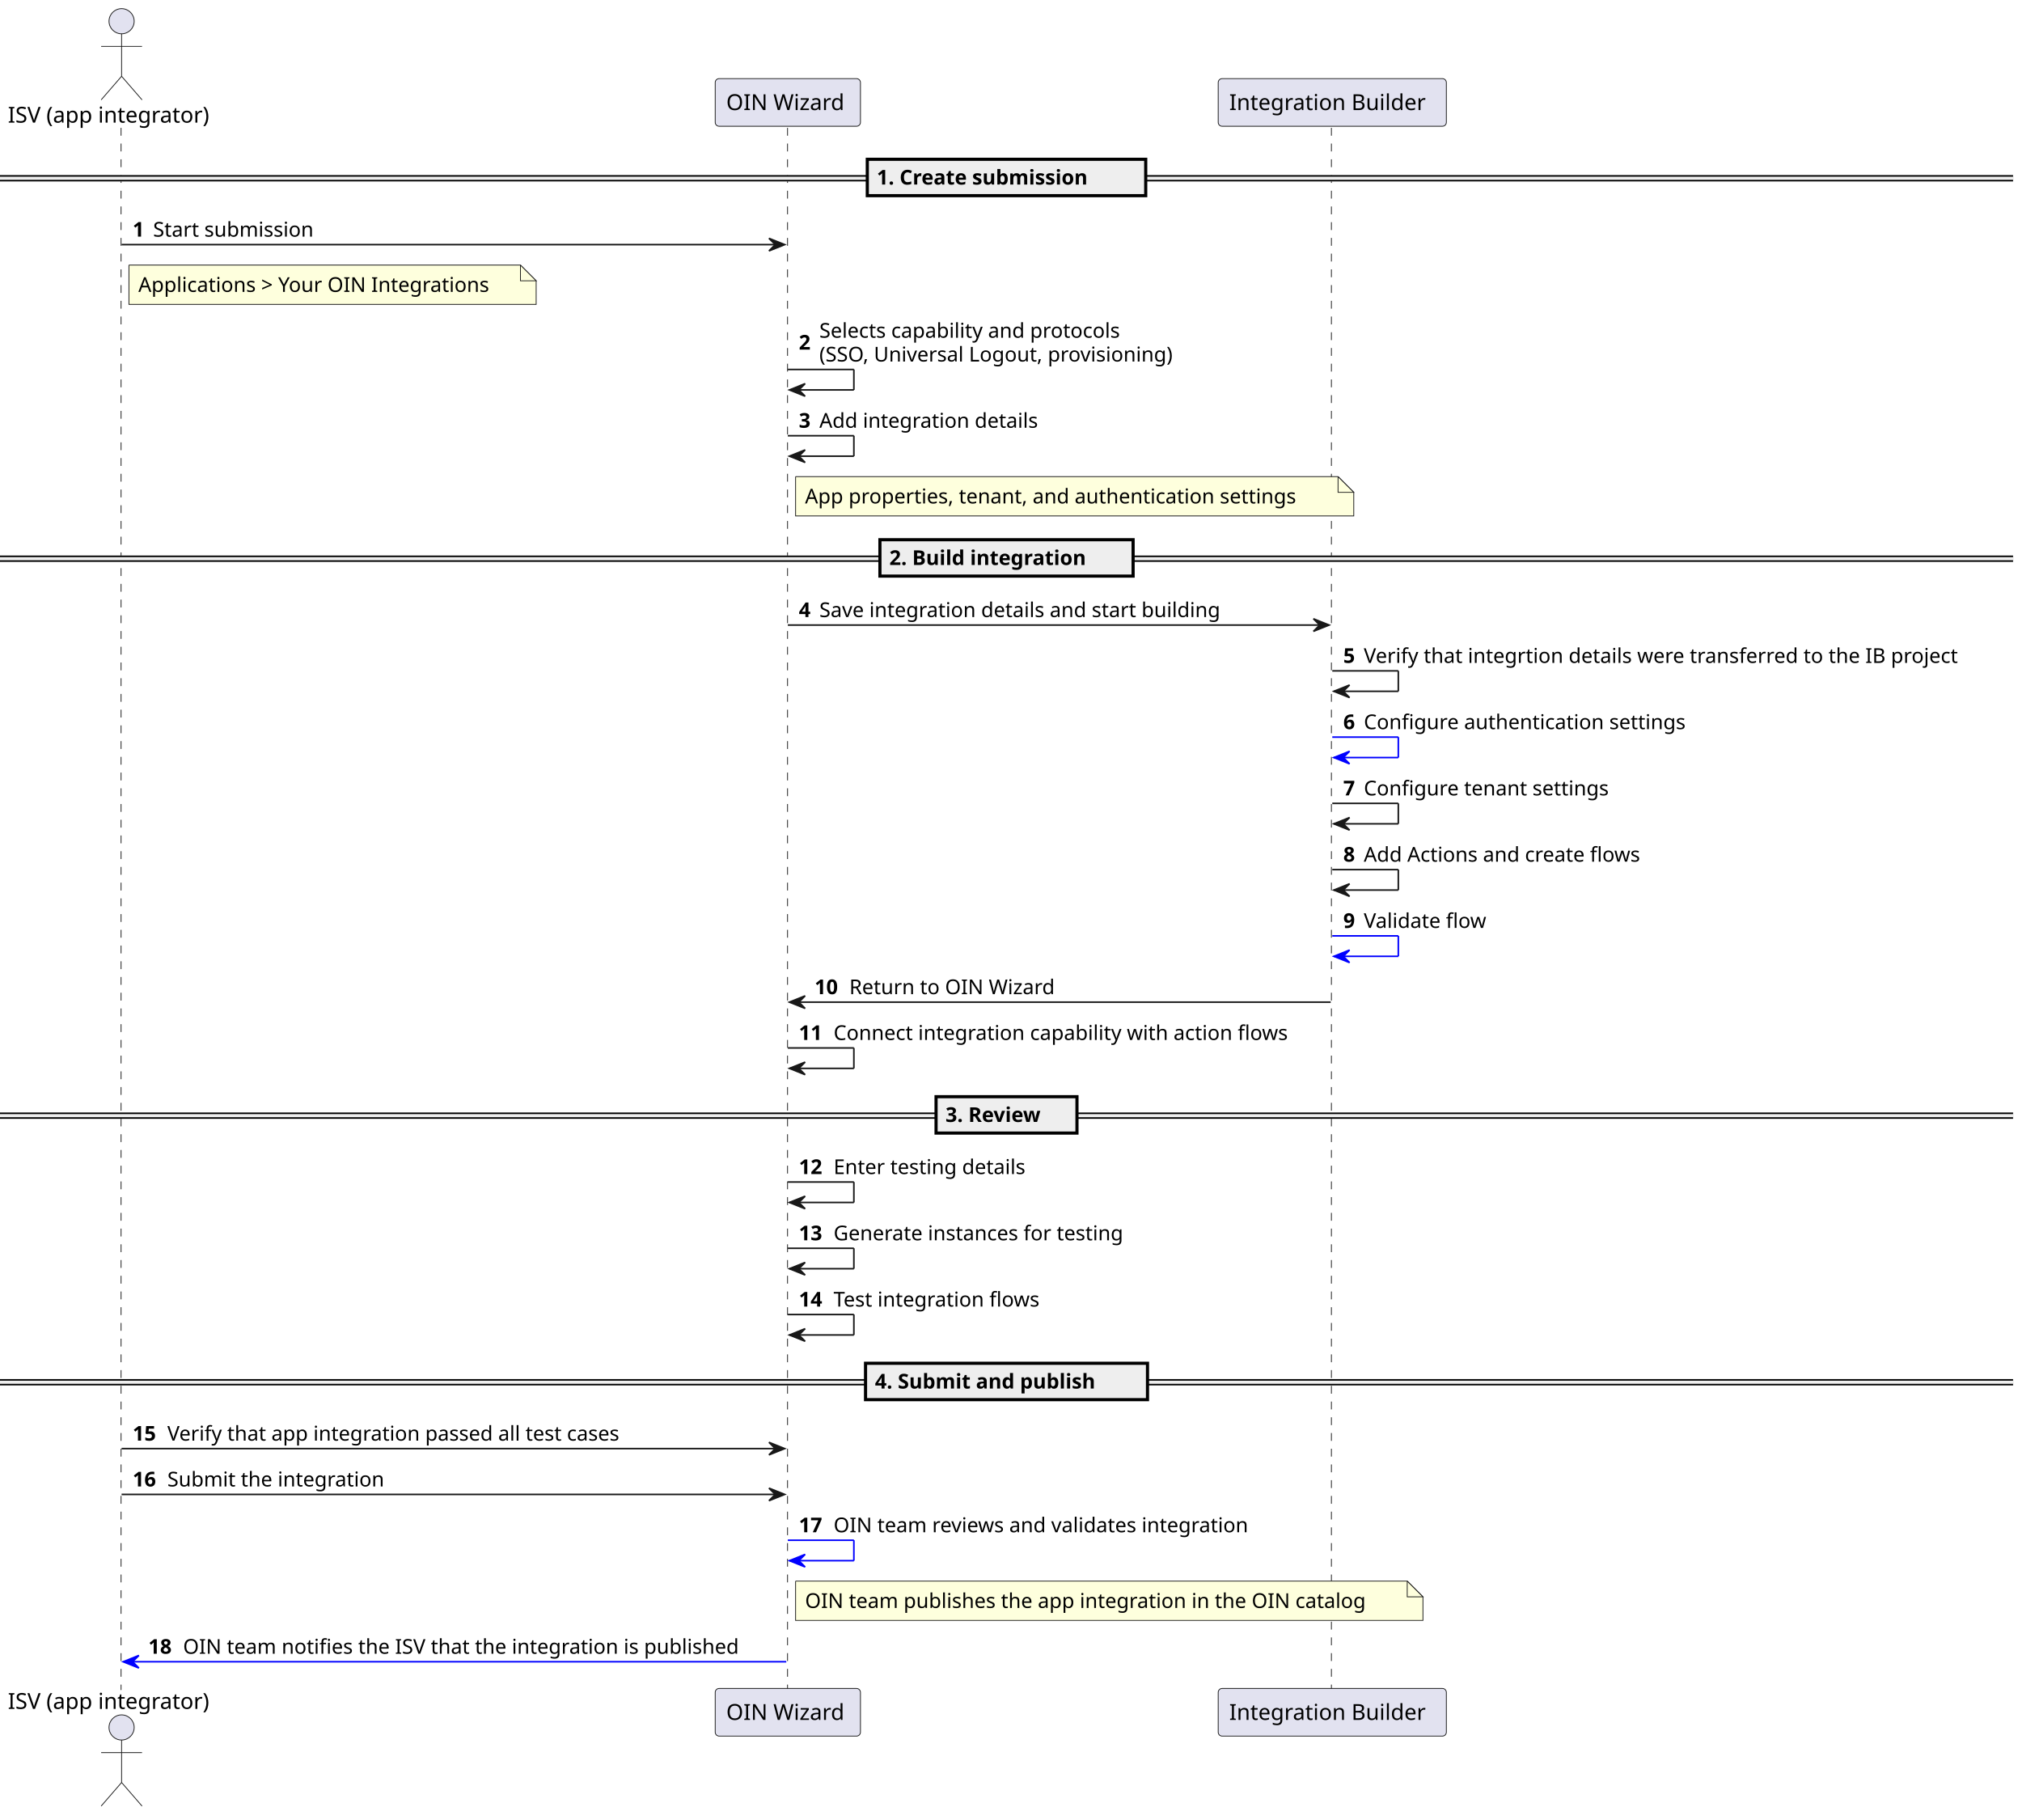
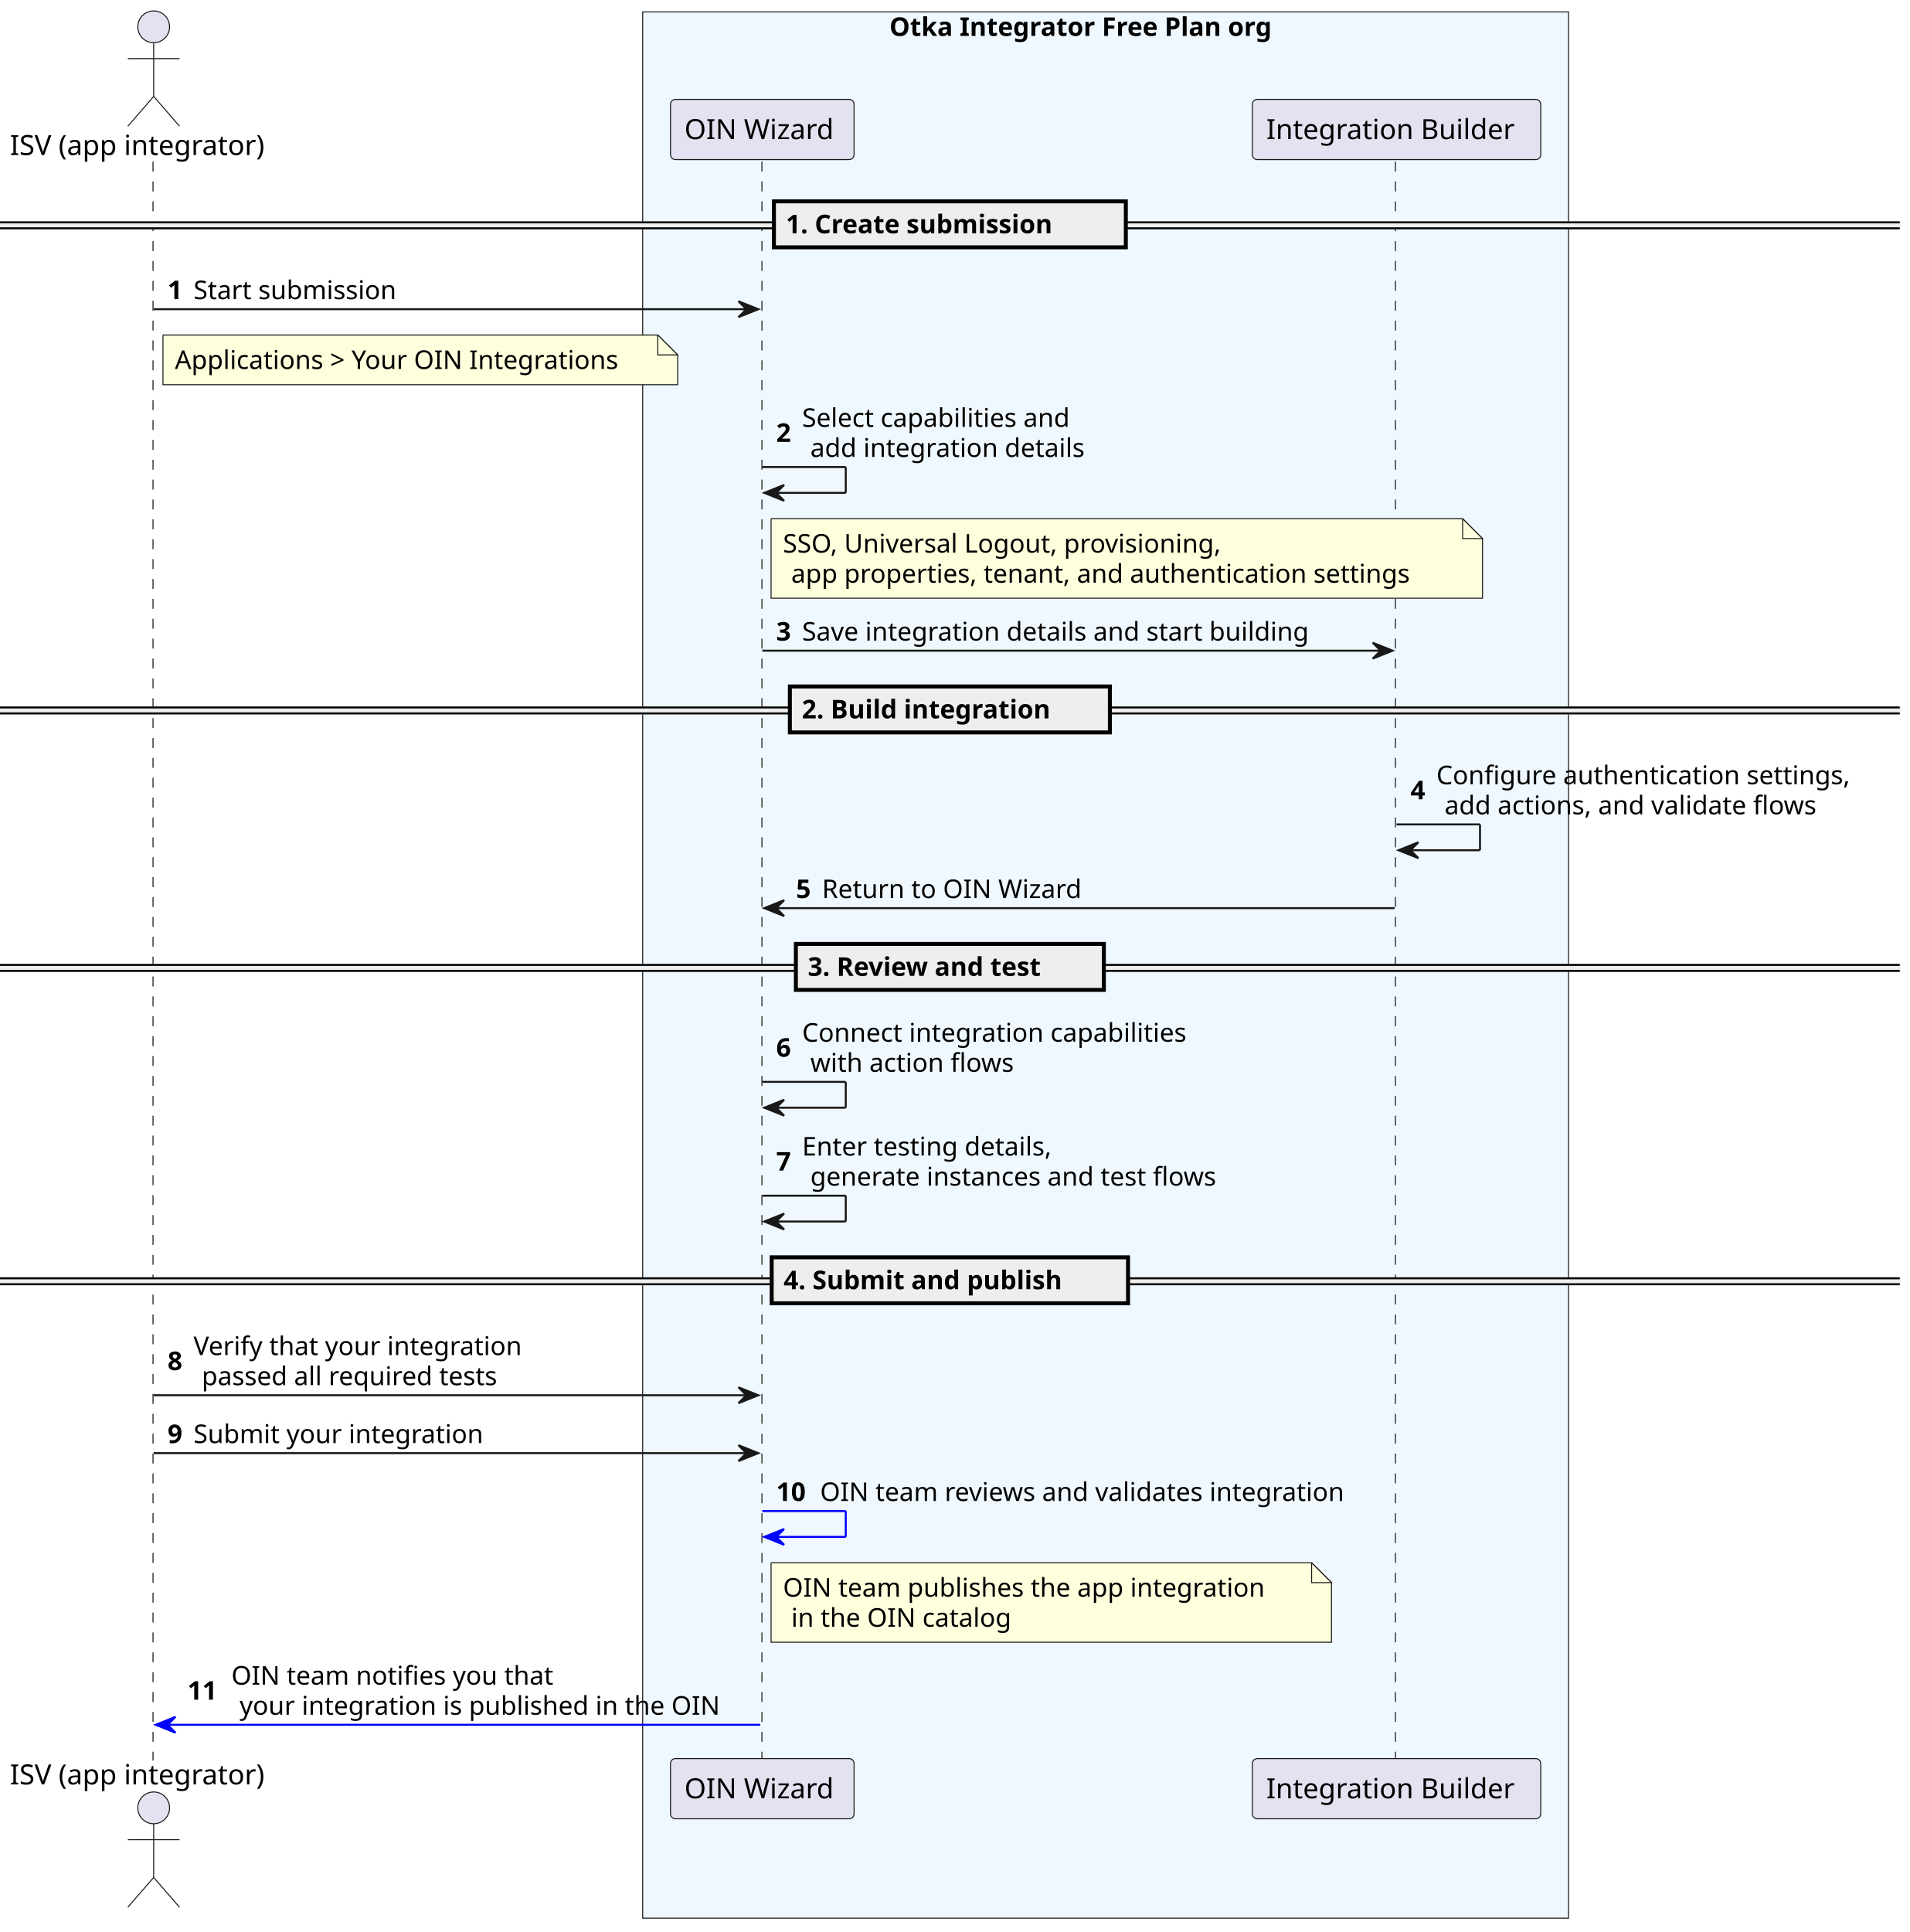
- <svg xmlns="http://www.w3.org/2000/svg" contentStyleType="text/css" data-diagram-type="SEQUENCE" height="1157px" preserveAspectRatio="none" style="width:1286px;height:1157px;background:#FFFFFF;" version="1.1" viewBox="0 0 1286 1157" width="1286px" zoomAndPan="magnify">
+ <svg xmlns="http://www.w3.org/2000/svg" contentStyleType="text/css" data-diagram-type="SEQUENCE" height="972px" preserveAspectRatio="none" style="width:961px;height:972px;background:#FFFFFF;" version="1.1" viewBox="0 0 961 972" width="961px" zoomAndPan="magnify">
  <defs />
  <g>
+     <rect fill="#F0F8FF" height="959.047" style="stroke:#181818;stroke-width:0.5;" width="465.898" x="323.396" y="6" />
+     <text fill="#000000" font-family="sans-serif" font-size="13" font-weight="700" lengthAdjust="spacing" textLength="217.541" x="447.575" y="18.067">Otka Integrator Free Plan org</text>
    <g class="participant-lifeline" data-entity-uid="part1" data-qualified-name="ISV" data-source-line="5" id="part1-lifeline">
      <g>
-         <rect fill="#000000" fill-opacity="0" height="993.453" width="8" x="73.334" y="81.297" />
-         <line style="stroke:#181818;stroke-width:0.5;stroke-dasharray:5,5;" x1="77" x2="77" y1="81.297" y2="1074.75" />
+         <rect fill="#000000" fill-opacity="0" height="804.453" width="8" x="73.334" y="81.297" />
+         <line style="stroke:#181818;stroke-width:0.5;stroke-dasharray:5,5;" x1="77" x2="77" y1="81.297" y2="885.75" />
      </g>
    </g>
-     <g class="participant-lifeline" data-entity-uid="part2" data-qualified-name="OINW" data-source-line="7" id="part2-lifeline">
+     <g class="participant-lifeline" data-entity-uid="part2" data-qualified-name="OINW" data-source-line="8" id="part2-lifeline">
      <g>
-         <rect fill="#000000" fill-opacity="0" height="993.453" width="8" x="497.065" y="81.297" />
-         <line style="stroke:#181818;stroke-width:0.5;stroke-dasharray:5,5;" x1="500.878" x2="500.878" y1="81.297" y2="1074.75" />
+         <rect fill="#000000" fill-opacity="0" height="804.453" width="8" x="379.583" y="81.297" />
+         <line style="stroke:#181818;stroke-width:0.5;stroke-dasharray:5,5;" x1="383.396" x2="383.396" y1="81.297" y2="885.75" />
      </g>
    </g>
    <g class="participant-lifeline" data-entity-uid="part3" data-qualified-name="IB" data-source-line="9" id="part3-lifeline">
      <g>
-         <rect fill="#000000" fill-opacity="0" height="993.453" width="8" x="843.335" y="81.297" />
-         <line style="stroke:#181818;stroke-width:0.5;stroke-dasharray:5,5;" x1="846.781" x2="846.781" y1="81.297" y2="1074.75" />
+         <rect fill="#000000" fill-opacity="0" height="804.453" width="8" x="698.741" y="81.297" />
+         <line style="stroke:#181818;stroke-width:0.5;stroke-dasharray:5,5;" x1="702.188" x2="702.188" y1="81.297" y2="885.75" />
      </g>
    </g>
    <g class="participant participant-head" data-entity-uid="part1" data-qualified-name="ISV" data-source-line="5" id="part1-head">
      <text fill="#000000" font-family="sans-serif" font-size="14" lengthAdjust="spacing" textLength="138.667" x="5" y="77.995">ISV (app integrator)</text>
      <ellipse cx="77.334" cy="13.5" fill="#E2E2F0" rx="8" ry="8" style="stroke:#181818;stroke-width:0.5;" />
      <path d="M77.334,21.5 L77.334,48.5 M64.334,29.5 L90.334,29.5 M77.334,48.5 L64.334,63.5 M77.334,48.5 L90.334,63.5" fill="none" style="stroke:#181818;stroke-width:0.5;" />
    </g>
    <g class="participant participant-tail" data-entity-uid="part1" data-qualified-name="ISV" data-source-line="5" id="part1-tail">
-       <text fill="#000000" font-family="sans-serif" font-size="14" lengthAdjust="spacing" textLength="138.667" x="5" y="1086.745">ISV (app integrator)</text>
-       <ellipse cx="77.334" cy="1098.547" fill="#E2E2F0" rx="8" ry="8" style="stroke:#181818;stroke-width:0.5;" />
-       <path d="M77.334,1106.547 L77.334,1133.547 M64.334,1114.547 L90.334,1114.547 M77.334,1133.547 L64.334,1148.547 M77.334,1133.547 L90.334,1148.547" fill="none" style="stroke:#181818;stroke-width:0.5;" />
+       <text fill="#000000" font-family="sans-serif" font-size="14" lengthAdjust="spacing" textLength="138.667" x="5" y="897.745">ISV (app integrator)</text>
+       <ellipse cx="77.334" cy="909.547" fill="#E2E2F0" rx="8" ry="8" style="stroke:#181818;stroke-width:0.5;" />
+       <path d="M77.334,917.547 L77.334,944.547 M64.334,925.547 L90.334,925.547 M77.334,944.547 L64.334,959.547 M77.334,944.547 L90.334,959.547" fill="none" style="stroke:#181818;stroke-width:0.5;" />
    </g>
-     <g class="participant participant-head" data-entity-uid="part2" data-qualified-name="OINW" data-source-line="7" id="part2-head">
-       <rect fill="#E2E2F0" height="30.297" rx="2.5" ry="2.5" style="stroke:#181818;stroke-width:0.5;" width="92.374" x="454.878" y="50" />
-       <text fill="#000000" font-family="sans-serif" font-size="14" lengthAdjust="spacing" textLength="78.374" x="461.878" y="69.995">OIN Wizard</text>
+     <g class="participant participant-head" data-entity-uid="part2" data-qualified-name="OINW" data-source-line="8" id="part2-head">
+       <rect fill="#E2E2F0" height="30.297" rx="2.5" ry="2.5" style="stroke:#181818;stroke-width:0.5;" width="92.374" x="337.396" y="50" />
+       <text fill="#000000" font-family="sans-serif" font-size="14" lengthAdjust="spacing" textLength="78.374" x="344.396" y="69.995">OIN Wizard</text>
    </g>
-     <g class="participant participant-tail" data-entity-uid="part2" data-qualified-name="OINW" data-source-line="7" id="part2-tail">
-       <rect fill="#E2E2F0" height="30.297" rx="2.5" ry="2.5" style="stroke:#181818;stroke-width:0.5;" width="92.374" x="454.878" y="1073.75" />
-       <text fill="#000000" font-family="sans-serif" font-size="14" lengthAdjust="spacing" textLength="78.374" x="461.878" y="1093.745">OIN Wizard</text>
+     <g class="participant participant-tail" data-entity-uid="part2" data-qualified-name="OINW" data-source-line="8" id="part2-tail">
+       <rect fill="#E2E2F0" height="30.297" rx="2.5" ry="2.5" style="stroke:#181818;stroke-width:0.5;" width="92.374" x="337.396" y="884.75" />
+       <text fill="#000000" font-family="sans-serif" font-size="14" lengthAdjust="spacing" textLength="78.374" x="344.396" y="904.745">OIN Wizard</text>
    </g>
    <g class="participant participant-head" data-entity-uid="part3" data-qualified-name="IB" data-source-line="9" id="part3-head">
-       <rect fill="#E2E2F0" height="30.297" rx="2.5" ry="2.5" style="stroke:#181818;stroke-width:0.5;" width="145.106" x="774.781" y="50" />
-       <text fill="#000000" font-family="sans-serif" font-size="14" lengthAdjust="spacing" textLength="131.106" x="781.781" y="69.995">Integration Builder</text>
+       <rect fill="#E2E2F0" height="30.297" rx="2.5" ry="2.5" style="stroke:#181818;stroke-width:0.5;" width="145.106" x="630.188" y="50" />
+       <text fill="#000000" font-family="sans-serif" font-size="14" lengthAdjust="spacing" textLength="131.106" x="637.188" y="69.995">Integration Builder</text>
    </g>
    <g class="participant participant-tail" data-entity-uid="part3" data-qualified-name="IB" data-source-line="9" id="part3-tail">
-       <rect fill="#E2E2F0" height="30.297" rx="2.5" ry="2.5" style="stroke:#181818;stroke-width:0.5;" width="145.106" x="774.781" y="1073.75" />
-       <text fill="#000000" font-family="sans-serif" font-size="14" lengthAdjust="spacing" textLength="131.106" x="781.781" y="1093.745">Integration Builder</text>
+       <rect fill="#E2E2F0" height="30.297" rx="2.5" ry="2.5" style="stroke:#181818;stroke-width:0.5;" width="145.106" x="630.188" y="884.75" />
+       <text fill="#000000" font-family="sans-serif" font-size="14" lengthAdjust="spacing" textLength="131.106" x="637.188" y="904.745">Integration Builder</text>
    </g>
-     <rect fill="#EEEEEE" height="3" style="stroke:#EEEEEE;stroke-width:1;" width="1280.293" x="0" y="111.863" />
-     <line style="stroke:#000000;stroke-width:1;" x1="0" x2="1280.293" y1="111.863" y2="111.863" />
-     <line style="stroke:#000000;stroke-width:1;" x1="0" x2="1280.293" y1="114.863" y2="114.863" />
-     <rect fill="#EEEEEE" height="23.133" style="stroke:#000000;stroke-width:2;" width="177.078" x="551.608" y="101.297" />
-     <text fill="#000000" font-family="sans-serif" font-size="13" font-weight="700" lengthAdjust="spacing" textLength="154.026" x="557.608" y="117.364">1. Create submission</text>
-     <g class="message" data-entity-1="part1" data-entity-2="part2" data-source-line="12" id="msg1">
-       <polygon fill="#181818" points="489.065,151.562,499.065,155.562,489.065,159.562,493.065,155.562" style="stroke:#181818;stroke-width:1;" />
-       <line style="stroke:#181818;stroke-width:1;" x1="77.334" x2="495.065" y1="155.562" y2="155.562" />
+     <rect fill="#EEEEEE" height="3" style="stroke:#EEEEEE;stroke-width:1;" width="955.954" x="0" y="111.863" />
+     <line style="stroke:#000000;stroke-width:1;" x1="0" x2="955.954" y1="111.863" y2="111.863" />
+     <line style="stroke:#000000;stroke-width:1;" x1="0" x2="955.954" y1="114.863" y2="114.863" />
+     <rect fill="#EEEEEE" height="23.133" style="stroke:#000000;stroke-width:2;" width="177.078" x="389.438" y="101.297" />
+     <text fill="#000000" font-family="sans-serif" font-size="13" font-weight="700" lengthAdjust="spacing" textLength="154.026" x="395.438" y="117.364">1. Create submission</text>
+     <g class="message" data-entity-1="part1" data-entity-2="part2" data-source-line="13" id="msg1">
+       <polygon fill="#181818" points="371.583,151.562,381.583,155.562,371.583,159.562,375.583,155.562" style="stroke:#181818;stroke-width:1;" />
+       <line style="stroke:#181818;stroke-width:1;" x1="77.334" x2="377.583" y1="155.562" y2="155.562" />
      <text fill="#000000" font-family="sans-serif" font-size="13" font-weight="700" lengthAdjust="spacing" textLength="9.045" x="84.334" y="150.497">1</text>
      <text fill="#000000" font-family="sans-serif" font-size="13" lengthAdjust="spacing" textLength="108.78" x="97.379" y="150.497">Start submission</text>
    </g>
    <path d="M82,168.562 L82,193.562 L341,193.562 L341,178.562 L331,168.562 L82,168.562" fill="#FEFFDD" style="stroke:#181818;stroke-width:0.5;" />
    <path d="M331,168.562 L331,178.562 L341,178.562 L331,168.562" fill="#FEFFDD" style="stroke:#181818;stroke-width:0.5;" />
    <text fill="#000000" font-family="sans-serif" font-size="13" lengthAdjust="spacing" textLength="238.507" x="88" y="185.629">Applications &gt; Your OIN Integrations</text>
-     <g class="message" data-entity-1="part2" data-entity-2="part2" data-source-line="14" id="msg2">
-       <line style="stroke:#181818;stroke-width:1;" x1="501.065" x2="543.065" y1="234.961" y2="234.961" />
-       <line style="stroke:#181818;stroke-width:1;" x1="543.065" x2="543.065" y1="234.961" y2="247.961" />
-       <line style="stroke:#181818;stroke-width:1;" x1="502.065" x2="543.065" y1="247.961" y2="247.961" />
-       <polygon fill="#181818" points="512.065,243.961,502.065,247.961,512.065,251.961,508.065,247.961" style="stroke:#181818;stroke-width:1;" />
-       <text fill="#000000" font-family="sans-serif" font-size="13" font-weight="700" lengthAdjust="spacing" textLength="9.045" x="508.065" y="222.329">2</text>
-       <text fill="#000000" font-family="sans-serif" font-size="13" lengthAdjust="spacing" textLength="207.029" x="521.111" y="214.762">Selects capability and protocols</text>
-       <text fill="#000000" font-family="sans-serif" font-size="13" lengthAdjust="spacing" textLength="242.569" x="521.111" y="229.895">(SSO, Universal Logout, provisioning)</text>
+     <g class="message" data-entity-1="part2" data-entity-2="part2" data-source-line="15" id="msg2">
+       <line style="stroke:#181818;stroke-width:1;" x1="383.583" x2="425.583" y1="234.961" y2="234.961" />
+       <line style="stroke:#181818;stroke-width:1;" x1="425.583" x2="425.583" y1="234.961" y2="247.961" />
+       <line style="stroke:#181818;stroke-width:1;" x1="384.583" x2="425.583" y1="247.961" y2="247.961" />
+       <polygon fill="#181818" points="394.583,243.961,384.583,247.961,394.583,251.961,390.583,247.961" style="stroke:#181818;stroke-width:1;" />
+       <text fill="#000000" font-family="sans-serif" font-size="13" font-weight="700" lengthAdjust="spacing" textLength="9.045" x="390.583" y="222.329">2</text>
+       <text fill="#000000" font-family="sans-serif" font-size="13" lengthAdjust="spacing" textLength="146.726" x="403.628" y="214.762">Select capabilities and</text>
+       <text fill="#000000" font-family="sans-serif" font-size="13" lengthAdjust="spacing" textLength="147.456" x="407.761" y="229.895">add integration details</text>
    </g>
-     <g class="message" data-entity-1="part2" data-entity-2="part2" data-source-line="15" id="msg3">
-       <line style="stroke:#181818;stroke-width:1;" x1="501.065" x2="543.065" y1="277.094" y2="277.094" />
-       <line style="stroke:#181818;stroke-width:1;" x1="543.065" x2="543.065" y1="277.094" y2="290.094" />
-       <line style="stroke:#181818;stroke-width:1;" x1="502.065" x2="543.065" y1="290.094" y2="290.094" />
-       <polygon fill="#181818" points="512.065,286.094,502.065,290.094,512.065,294.094,508.065,290.094" style="stroke:#181818;stroke-width:1;" />
-       <text fill="#000000" font-family="sans-serif" font-size="13" font-weight="700" lengthAdjust="spacing" textLength="9.045" x="508.065" y="272.028">3</text>
-       <text fill="#000000" font-family="sans-serif" font-size="13" lengthAdjust="spacing" textLength="148.383" x="521.111" y="272.028">Add integration details</text>
+     <path d="M388,260.961 L388,300.961 L746,300.961 L746,270.961 L736,260.961 L388,260.961" fill="#FEFFDD" style="stroke:#181818;stroke-width:0.5;" />
+     <path d="M736,260.961 L736,270.961 L746,270.961 L736,260.961" fill="#FEFFDD" style="stroke:#181818;stroke-width:0.5;" />
+     <text fill="#000000" font-family="sans-serif" font-size="13" lengthAdjust="spacing" textLength="236.558" x="394" y="278.028">SSO, Universal Logout, provisioning,</text>
+     <text fill="#000000" font-family="sans-serif" font-size="13" lengthAdjust="spacing" textLength="333.461" x="398.132" y="293.161">app properties, tenant, and authentication settings</text>
+     <g class="message" data-entity-1="part2" data-entity-2="part3" data-source-line="17" id="msg3">
+       <polygon fill="#181818" points="690.741,323.359,700.741,327.359,690.741,331.359,694.741,327.359" style="stroke:#181818;stroke-width:1;" />
+       <line style="stroke:#181818;stroke-width:1;" x1="383.583" x2="696.741" y1="327.359" y2="327.359" />
+       <text fill="#000000" font-family="sans-serif" font-size="13" font-weight="700" lengthAdjust="spacing" textLength="9.045" x="390.583" y="322.293">3</text>
+       <text fill="#000000" font-family="sans-serif" font-size="13" lengthAdjust="spacing" textLength="274.098" x="403.628" y="322.293">Save integration details and start building</text>
    </g>
-     <path d="M506,303.094 L506,328.094 L861,328.094 L861,313.094 L851,303.094 L506,303.094" fill="#FEFFDD" style="stroke:#181818;stroke-width:0.5;" />
-     <path d="M851,303.094 L851,313.094 L861,313.094 L851,303.094" fill="#FEFFDD" style="stroke:#181818;stroke-width:0.5;" />
-     <text fill="#000000" font-family="sans-serif" font-size="13" lengthAdjust="spacing" textLength="334.388" x="512" y="320.161">App properties, tenant, and authentication settings</text>
-     <rect fill="#EEEEEE" height="3" style="stroke:#EEEEEE;stroke-width:1;" width="1280.293" x="0" y="353.793" />
-     <line style="stroke:#000000;stroke-width:1;" x1="0" x2="1280.293" y1="353.793" y2="353.793" />
-     <line style="stroke:#000000;stroke-width:1;" x1="0" x2="1280.293" y1="356.793" y2="356.793" />
-     <rect fill="#EEEEEE" height="23.133" style="stroke:#000000;stroke-width:2;" width="161.031" x="559.631" y="343.227" />
-     <text fill="#000000" font-family="sans-serif" font-size="13" font-weight="700" lengthAdjust="spacing" textLength="142.505" x="565.631" y="359.293">2. Build integration</text>
-     <g class="message" data-entity-1="part2" data-entity-2="part3" data-source-line="19" id="msg4">
-       <polygon fill="#181818" points="835.335,393.492,845.335,397.492,835.335,401.492,839.335,397.492" style="stroke:#181818;stroke-width:1;" />
-       <line style="stroke:#181818;stroke-width:1;" x1="501.065" x2="841.335" y1="397.492" y2="397.492" />
-       <text fill="#000000" font-family="sans-serif" font-size="13" font-weight="700" lengthAdjust="spacing" textLength="9.045" x="508.065" y="392.426">4</text>
-       <text fill="#000000" font-family="sans-serif" font-size="13" lengthAdjust="spacing" textLength="274.098" x="521.111" y="392.426">Save integration details and start building</text>
+     <rect fill="#EEEEEE" height="3" style="stroke:#EEEEEE;stroke-width:1;" width="955.954" x="0" y="355.926" />
+     <line style="stroke:#000000;stroke-width:1;" x1="0" x2="955.954" y1="355.926" y2="355.926" />
+     <line style="stroke:#000000;stroke-width:1;" x1="0" x2="955.954" y1="358.926" y2="358.926" />
+     <rect fill="#EEEEEE" height="23.133" style="stroke:#000000;stroke-width:2;" width="161.031" x="397.461" y="345.359" />
+     <text fill="#000000" font-family="sans-serif" font-size="13" font-weight="700" lengthAdjust="spacing" textLength="142.505" x="403.461" y="361.426">2. Build integration</text>
+     <g class="message" data-entity-1="part3" data-entity-2="part3" data-source-line="20" id="msg4">
+       <line style="stroke:#181818;stroke-width:1;" x1="702.741" x2="744.741" y1="414.758" y2="414.758" />
+       <line style="stroke:#181818;stroke-width:1;" x1="744.741" x2="744.741" y1="414.758" y2="427.758" />
+       <line style="stroke:#181818;stroke-width:1;" x1="703.741" x2="744.741" y1="427.758" y2="427.758" />
+       <polygon fill="#181818" points="713.741,423.758,703.741,427.758,713.741,431.758,709.741,427.758" style="stroke:#181818;stroke-width:1;" />
+       <text fill="#000000" font-family="sans-serif" font-size="13" font-weight="700" lengthAdjust="spacing" textLength="9.045" x="709.741" y="402.125">4</text>
+       <text fill="#000000" font-family="sans-serif" font-size="13" lengthAdjust="spacing" textLength="222.035" x="722.787" y="394.559">Configure authentication settings,</text>
+       <text fill="#000000" font-family="sans-serif" font-size="13" lengthAdjust="spacing" textLength="202.122" x="726.919" y="409.692">add actions, and validate flows</text>
    </g>
-     <g class="message" data-entity-1="part3" data-entity-2="part3" data-source-line="20" id="msg5">
-       <line style="stroke:#181818;stroke-width:1;" x1="847.335" x2="889.335" y1="426.625" y2="426.625" />
-       <line style="stroke:#181818;stroke-width:1;" x1="889.335" x2="889.335" y1="426.625" y2="439.625" />
-       <line style="stroke:#181818;stroke-width:1;" x1="848.335" x2="889.335" y1="439.625" y2="439.625" />
-       <polygon fill="#181818" points="858.335,435.625,848.335,439.625,858.335,443.625,854.335,439.625" style="stroke:#181818;stroke-width:1;" />
-       <text fill="#000000" font-family="sans-serif" font-size="13" font-weight="700" lengthAdjust="spacing" textLength="9.045" x="854.335" y="421.559">5</text>
-       <text fill="#000000" font-family="sans-serif" font-size="13" lengthAdjust="spacing" textLength="405.914" x="867.38" y="421.559">Verify that integrtion details were transferred to the IB project</text>
+     <g class="message" data-entity-1="part3" data-entity-2="part2" data-source-line="21" id="msg5">
+       <polygon fill="#181818" points="394.583,452.891,384.583,456.891,394.583,460.891,390.583,456.891" style="stroke:#181818;stroke-width:1;" />
+       <line style="stroke:#181818;stroke-width:1;" x1="388.583" x2="701.741" y1="456.891" y2="456.891" />
+       <text fill="#000000" font-family="sans-serif" font-size="13" font-weight="700" lengthAdjust="spacing" textLength="9.045" x="400.583" y="451.825">5</text>
+       <text fill="#000000" font-family="sans-serif" font-size="13" lengthAdjust="spacing" textLength="138.042" x="413.628" y="451.825">Return to OIN Wizard</text>
    </g>
-     <g class="message" data-entity-1="part3" data-entity-2="part3" data-source-line="21" id="msg6">
-       <line style="stroke:#0000FF;stroke-width:1;" x1="847.335" x2="889.335" y1="468.758" y2="468.758" />
-       <line style="stroke:#0000FF;stroke-width:1;" x1="889.335" x2="889.335" y1="468.758" y2="481.758" />
-       <line style="stroke:#0000FF;stroke-width:1;" x1="848.335" x2="889.335" y1="481.758" y2="481.758" />
-       <polygon fill="#0000FF" points="858.335,477.758,848.335,481.758,858.335,485.758,854.335,481.758" style="stroke:#0000FF;stroke-width:1;" />
-       <text fill="#000000" font-family="sans-serif" font-size="13" font-weight="700" lengthAdjust="spacing" textLength="9.045" x="854.335" y="463.692">6</text>
-       <text fill="#000000" font-family="sans-serif" font-size="13" lengthAdjust="spacing" textLength="217.902" x="867.38" y="463.692">Configure authentication settings</text>
+     <rect fill="#EEEEEE" height="3" style="stroke:#EEEEEE;stroke-width:1;" width="955.954" x="0" y="485.457" />
+     <line style="stroke:#000000;stroke-width:1;" x1="0" x2="955.954" y1="485.457" y2="485.457" />
+     <line style="stroke:#000000;stroke-width:1;" x1="0" x2="955.954" y1="488.457" y2="488.457" />
+     <rect fill="#EEEEEE" height="23.133" style="stroke:#000000;stroke-width:2;" width="154.988" x="400.483" y="474.891" />
+     <text fill="#000000" font-family="sans-serif" font-size="13" font-weight="700" lengthAdjust="spacing" textLength="136.462" x="406.483" y="490.957">3. Review and test</text>
+     <g class="message" data-entity-1="part2" data-entity-2="part2" data-source-line="24" id="msg6">
+       <line style="stroke:#181818;stroke-width:1;" x1="383.583" x2="425.583" y1="544.289" y2="544.289" />
+       <line style="stroke:#181818;stroke-width:1;" x1="425.583" x2="425.583" y1="544.289" y2="557.289" />
+       <line style="stroke:#181818;stroke-width:1;" x1="384.583" x2="425.583" y1="557.289" y2="557.289" />
+       <polygon fill="#181818" points="394.583,553.289,384.583,557.289,394.583,561.289,390.583,557.289" style="stroke:#181818;stroke-width:1;" />
+       <text fill="#000000" font-family="sans-serif" font-size="13" font-weight="700" lengthAdjust="spacing" textLength="9.045" x="390.583" y="531.657">6</text>
+       <text fill="#000000" font-family="sans-serif" font-size="13" lengthAdjust="spacing" textLength="207.327" x="403.628" y="524.09">Connect integration capabilities</text>
+       <text fill="#000000" font-family="sans-serif" font-size="13" lengthAdjust="spacing" textLength="109.408" x="407.761" y="539.223">with action flows</text>
    </g>
-     <g class="message" data-entity-1="part3" data-entity-2="part3" data-source-line="22" id="msg7">
-       <line style="stroke:#181818;stroke-width:1;" x1="847.335" x2="889.335" y1="510.891" y2="510.891" />
-       <line style="stroke:#181818;stroke-width:1;" x1="889.335" x2="889.335" y1="510.891" y2="523.891" />
-       <line style="stroke:#181818;stroke-width:1;" x1="848.335" x2="889.335" y1="523.891" y2="523.891" />
-       <polygon fill="#181818" points="858.335,519.891,848.335,523.891,858.335,527.891,854.335,523.891" style="stroke:#181818;stroke-width:1;" />
-       <text fill="#000000" font-family="sans-serif" font-size="13" font-weight="700" lengthAdjust="spacing" textLength="9.045" x="854.335" y="505.825">7</text>
-       <text fill="#000000" font-family="sans-serif" font-size="13" lengthAdjust="spacing" textLength="166.036" x="867.38" y="505.825">Configure tenant settings</text>
+     <g class="message" data-entity-1="part2" data-entity-2="part2" data-source-line="25" id="msg7">
+       <line style="stroke:#181818;stroke-width:1;" x1="383.583" x2="425.583" y1="601.555" y2="601.555" />
+       <line style="stroke:#181818;stroke-width:1;" x1="425.583" x2="425.583" y1="601.555" y2="614.555" />
+       <line style="stroke:#181818;stroke-width:1;" x1="384.583" x2="425.583" y1="614.555" y2="614.555" />
+       <polygon fill="#181818" points="394.583,610.555,384.583,614.555,394.583,618.555,390.583,614.555" style="stroke:#181818;stroke-width:1;" />
+       <text fill="#000000" font-family="sans-serif" font-size="13" font-weight="700" lengthAdjust="spacing" textLength="9.045" x="390.583" y="588.922">7</text>
+       <text fill="#000000" font-family="sans-serif" font-size="13" lengthAdjust="spacing" textLength="135.668" x="403.628" y="581.356">Enter testing details,</text>
+       <text fill="#000000" font-family="sans-serif" font-size="13" lengthAdjust="spacing" textLength="220.238" x="407.761" y="596.489">generate instances and test flows</text>
    </g>
-     <g class="message" data-entity-1="part3" data-entity-2="part3" data-source-line="23" id="msg8">
-       <line style="stroke:#181818;stroke-width:1;" x1="847.335" x2="889.335" y1="553.023" y2="553.023" />
-       <line style="stroke:#181818;stroke-width:1;" x1="889.335" x2="889.335" y1="553.023" y2="566.023" />
-       <line style="stroke:#181818;stroke-width:1;" x1="848.335" x2="889.335" y1="566.023" y2="566.023" />
-       <polygon fill="#181818" points="858.335,562.023,848.335,566.023,858.335,570.023,854.335,566.023" style="stroke:#181818;stroke-width:1;" />
-       <text fill="#000000" font-family="sans-serif" font-size="13" font-weight="700" lengthAdjust="spacing" textLength="9.045" x="854.335" y="547.957">8</text>
-       <text fill="#000000" font-family="sans-serif" font-size="13" lengthAdjust="spacing" textLength="189.198" x="867.38" y="547.957">Add Actions and create flows</text>
+     <rect fill="#EEEEEE" height="3" style="stroke:#EEEEEE;stroke-width:1;" width="955.954" x="0" y="643.121" />
+     <line style="stroke:#000000;stroke-width:1;" x1="0" x2="955.954" y1="643.121" y2="643.121" />
+     <line style="stroke:#000000;stroke-width:1;" x1="0" x2="955.954" y1="646.121" y2="646.121" />
+     <rect fill="#EEEEEE" height="23.133" style="stroke:#000000;stroke-width:2;" width="179.331" x="388.311" y="632.555" />
+     <text fill="#000000" font-family="sans-serif" font-size="13" font-weight="700" lengthAdjust="spacing" textLength="160.805" x="394.311" y="648.622">4. Submit and publish</text>
+     <g class="message" data-entity-1="part1" data-entity-2="part2" data-source-line="29" id="msg8">
+       <polygon fill="#181818" points="371.583,697.953,381.583,701.953,371.583,705.953,375.583,701.953" style="stroke:#181818;stroke-width:1;" />
+       <line style="stroke:#181818;stroke-width:1;" x1="77.334" x2="377.583" y1="701.953" y2="701.953" />
+       <text fill="#000000" font-family="sans-serif" font-size="13" font-weight="700" lengthAdjust="spacing" textLength="9.045" x="84.334" y="689.321">8</text>
+       <text fill="#000000" font-family="sans-serif" font-size="13" lengthAdjust="spacing" textLength="177.557" x="97.379" y="681.754">Verify that your integration</text>
+       <text fill="#000000" font-family="sans-serif" font-size="13" lengthAdjust="spacing" textLength="160.38" x="101.511" y="696.887">passed all required tests</text>
    </g>
-     <g class="message" data-entity-1="part3" data-entity-2="part3" data-source-line="24" id="msg9">
-       <line style="stroke:#0000FF;stroke-width:1;" x1="847.335" x2="889.335" y1="595.156" y2="595.156" />
-       <line style="stroke:#0000FF;stroke-width:1;" x1="889.335" x2="889.335" y1="595.156" y2="608.156" />
-       <line style="stroke:#0000FF;stroke-width:1;" x1="848.335" x2="889.335" y1="608.156" y2="608.156" />
-       <polygon fill="#0000FF" points="858.335,604.156,848.335,608.156,858.335,612.156,854.335,608.156" style="stroke:#0000FF;stroke-width:1;" />
-       <text fill="#000000" font-family="sans-serif" font-size="13" font-weight="700" lengthAdjust="spacing" textLength="9.045" x="854.335" y="590.09">9</text>
-       <text fill="#000000" font-family="sans-serif" font-size="13" lengthAdjust="spacing" textLength="84.303" x="867.38" y="590.09">Validate flow</text>
+     <g class="message" data-entity-1="part1" data-entity-2="part2" data-source-line="30" id="msg9">
+       <polygon fill="#181818" points="371.583,727.086,381.583,731.086,371.583,735.086,375.583,731.086" style="stroke:#181818;stroke-width:1;" />
+       <line style="stroke:#181818;stroke-width:1;" x1="77.334" x2="377.583" y1="731.086" y2="731.086" />
+       <text fill="#000000" font-family="sans-serif" font-size="13" font-weight="700" lengthAdjust="spacing" textLength="9.045" x="84.334" y="726.02">9</text>
+       <text fill="#000000" font-family="sans-serif" font-size="13" lengthAdjust="spacing" textLength="155.023" x="97.379" y="726.02">Submit your integration</text>
    </g>
-     <g class="message" data-entity-1="part3" data-entity-2="part2" data-source-line="25" id="msg10">
-       <polygon fill="#181818" points="512.065,633.289,502.065,637.289,512.065,641.289,508.065,637.289" style="stroke:#181818;stroke-width:1;" />
-       <line style="stroke:#181818;stroke-width:1;" x1="506.065" x2="846.335" y1="637.289" y2="637.289" />
-       <text fill="#000000" font-family="sans-serif" font-size="13" font-weight="700" lengthAdjust="spacing" textLength="18.091" x="518.065" y="632.223">10</text>
-       <text fill="#000000" font-family="sans-serif" font-size="13" lengthAdjust="spacing" textLength="138.042" x="540.156" y="632.223">Return to OIN Wizard</text>
+     <g class="message" data-entity-1="part2" data-entity-2="part2" data-source-line="31" id="msg10">
+       <line style="stroke:#0000FF;stroke-width:1;" x1="383.583" x2="425.583" y1="760.219" y2="760.219" />
+       <line style="stroke:#0000FF;stroke-width:1;" x1="425.583" x2="425.583" y1="760.219" y2="773.219" />
+       <line style="stroke:#0000FF;stroke-width:1;" x1="384.583" x2="425.583" y1="773.219" y2="773.219" />
+       <polygon fill="#0000FF" points="394.583,769.219,384.583,773.219,394.583,777.219,390.583,773.219" style="stroke:#0000FF;stroke-width:1;" />
+       <text fill="#000000" font-family="sans-serif" font-size="13" font-weight="700" lengthAdjust="spacing" textLength="18.091" x="390.583" y="755.153">10</text>
+       <text fill="#000000" font-family="sans-serif" font-size="13" lengthAdjust="spacing" textLength="283.067" x="412.674" y="755.153">OIN team reviews and validates integration</text>
    </g>
-     <g class="message" data-entity-1="part2" data-entity-2="part2" data-source-line="26" id="msg11">
-       <line style="stroke:#181818;stroke-width:1;" x1="501.065" x2="543.065" y1="666.422" y2="666.422" />
-       <line style="stroke:#181818;stroke-width:1;" x1="543.065" x2="543.065" y1="666.422" y2="679.422" />
-       <line style="stroke:#181818;stroke-width:1;" x1="502.065" x2="543.065" y1="679.422" y2="679.422" />
-       <polygon fill="#181818" points="512.065,675.422,502.065,679.422,512.065,683.422,508.065,679.422" style="stroke:#181818;stroke-width:1;" />
-       <text fill="#000000" font-family="sans-serif" font-size="13" font-weight="700" lengthAdjust="spacing" textLength="18.091" x="508.065" y="661.356">11</text>
-       <text fill="#000000" font-family="sans-serif" font-size="13" lengthAdjust="spacing" textLength="310.178" x="530.156" y="661.356">Connect integration capability with action flows</text>
-     </g>
-     <rect fill="#EEEEEE" height="3" style="stroke:#EEEEEE;stroke-width:1;" width="1280.293" x="0" y="707.988" />
-     <line style="stroke:#000000;stroke-width:1;" x1="0" x2="1280.293" y1="707.988" y2="707.988" />
-     <line style="stroke:#000000;stroke-width:1;" x1="0" x2="1280.293" y1="710.988" y2="710.988" />
-     <rect fill="#EEEEEE" height="23.133" style="stroke:#000000;stroke-width:2;" width="89.62" x="595.337" y="697.422" />
-     <text fill="#000000" font-family="sans-serif" font-size="13" font-weight="700" lengthAdjust="spacing" textLength="71.094" x="601.337" y="713.489">3. Review</text>
-     <g class="message" data-entity-1="part2" data-entity-2="part2" data-source-line="29" id="msg12">
-       <line style="stroke:#181818;stroke-width:1;" x1="501.065" x2="543.065" y1="751.688" y2="751.688" />
-       <line style="stroke:#181818;stroke-width:1;" x1="543.065" x2="543.065" y1="751.688" y2="764.688" />
-       <line style="stroke:#181818;stroke-width:1;" x1="502.065" x2="543.065" y1="764.688" y2="764.688" />
-       <polygon fill="#181818" points="512.065,760.688,502.065,764.688,512.065,768.688,508.065,764.688" style="stroke:#181818;stroke-width:1;" />
-       <text fill="#000000" font-family="sans-serif" font-size="13" font-weight="700" lengthAdjust="spacing" textLength="18.091" x="508.065" y="746.622">12</text>
-       <text fill="#000000" font-family="sans-serif" font-size="13" lengthAdjust="spacing" textLength="131.536" x="530.156" y="746.622">Enter testing details</text>
-     </g>
-     <g class="message" data-entity-1="part2" data-entity-2="part2" data-source-line="30" id="msg13">
-       <line style="stroke:#181818;stroke-width:1;" x1="501.065" x2="543.065" y1="793.82" y2="793.82" />
-       <line style="stroke:#181818;stroke-width:1;" x1="543.065" x2="543.065" y1="793.82" y2="806.82" />
-       <line style="stroke:#181818;stroke-width:1;" x1="502.065" x2="543.065" y1="806.82" y2="806.82" />
-       <polygon fill="#181818" points="512.065,802.82,502.065,806.82,512.065,810.82,508.065,806.82" style="stroke:#181818;stroke-width:1;" />
-       <text fill="#000000" font-family="sans-serif" font-size="13" font-weight="700" lengthAdjust="spacing" textLength="18.091" x="508.065" y="788.754">13</text>
-       <text fill="#000000" font-family="sans-serif" font-size="13" lengthAdjust="spacing" textLength="197.901" x="530.156" y="788.754">Generate instances for testing</text>
-     </g>
-     <g class="message" data-entity-1="part2" data-entity-2="part2" data-source-line="31" id="msg14">
-       <line style="stroke:#181818;stroke-width:1;" x1="501.065" x2="543.065" y1="835.953" y2="835.953" />
-       <line style="stroke:#181818;stroke-width:1;" x1="543.065" x2="543.065" y1="835.953" y2="848.953" />
-       <line style="stroke:#181818;stroke-width:1;" x1="502.065" x2="543.065" y1="848.953" y2="848.953" />
-       <polygon fill="#181818" points="512.065,844.953,502.065,848.953,512.065,852.953,508.065,848.953" style="stroke:#181818;stroke-width:1;" />
-       <text fill="#000000" font-family="sans-serif" font-size="13" font-weight="700" lengthAdjust="spacing" textLength="18.091" x="508.065" y="830.887">14</text>
-       <text fill="#000000" font-family="sans-serif" font-size="13" lengthAdjust="spacing" textLength="141.032" x="530.156" y="830.887">Test integration flows</text>
-     </g>
-     <rect fill="#EEEEEE" height="3" style="stroke:#EEEEEE;stroke-width:1;" width="1280.293" x="0" y="877.519" />
-     <line style="stroke:#000000;stroke-width:1;" x1="0" x2="1280.293" y1="877.519" y2="877.519" />
-     <line style="stroke:#000000;stroke-width:1;" x1="0" x2="1280.293" y1="880.519" y2="880.519" />
-     <rect fill="#EEEEEE" height="23.133" style="stroke:#000000;stroke-width:2;" width="179.331" x="550.481" y="866.953" />
-     <text fill="#000000" font-family="sans-serif" font-size="13" font-weight="700" lengthAdjust="spacing" textLength="160.805" x="556.481" y="883.02">4. Submit and publish</text>
-     <g class="message" data-entity-1="part1" data-entity-2="part2" data-source-line="34" id="msg15">
-       <polygon fill="#181818" points="489.065,917.219,499.065,921.219,489.065,925.219,493.065,921.219" style="stroke:#181818;stroke-width:1;" />
-       <line style="stroke:#181818;stroke-width:1;" x1="77.334" x2="495.065" y1="921.219" y2="921.219" />
-       <text fill="#000000" font-family="sans-serif" font-size="13" font-weight="700" lengthAdjust="spacing" textLength="18.091" x="84.334" y="916.153">15</text>
-       <text fill="#000000" font-family="sans-serif" font-size="13" lengthAdjust="spacing" textLength="312.152" x="106.424" y="916.153">Verify that app integration passed all test cases</text>
-     </g>
-     <g class="message" data-entity-1="part1" data-entity-2="part2" data-source-line="35" id="msg16">
-       <polygon fill="#181818" points="489.065,946.352,499.065,950.352,489.065,954.352,493.065,950.352" style="stroke:#181818;stroke-width:1;" />
-       <line style="stroke:#181818;stroke-width:1;" x1="77.334" x2="495.065" y1="950.352" y2="950.352" />
-       <text fill="#000000" font-family="sans-serif" font-size="13" font-weight="700" lengthAdjust="spacing" textLength="18.091" x="84.334" y="945.286">16</text>
-       <text fill="#000000" font-family="sans-serif" font-size="13" lengthAdjust="spacing" textLength="147.126" x="106.424" y="945.286">Submit the integration</text>
-     </g>
-     <g class="message" data-entity-1="part2" data-entity-2="part2" data-source-line="36" id="msg17">
-       <line style="stroke:#0000FF;stroke-width:1;" x1="501.065" x2="543.065" y1="979.484" y2="979.484" />
-       <line style="stroke:#0000FF;stroke-width:1;" x1="543.065" x2="543.065" y1="979.484" y2="992.484" />
-       <line style="stroke:#0000FF;stroke-width:1;" x1="502.065" x2="543.065" y1="992.484" y2="992.484" />
-       <polygon fill="#0000FF" points="512.065,988.484,502.065,992.484,512.065,996.484,508.065,992.484" style="stroke:#0000FF;stroke-width:1;" />
-       <text fill="#000000" font-family="sans-serif" font-size="13" font-weight="700" lengthAdjust="spacing" textLength="18.091" x="508.065" y="974.418">17</text>
-       <text fill="#000000" font-family="sans-serif" font-size="13" lengthAdjust="spacing" textLength="283.067" x="530.156" y="974.418">OIN team reviews and validates integration</text>
-     </g>
-     <path d="M506,1005.484 L506,1030.484 L905,1030.484 L905,1015.484 L895,1005.484 L506,1005.484" fill="#FEFFDD" style="stroke:#181818;stroke-width:0.5;" />
-     <path d="M895,1005.484 L895,1015.484 L905,1015.484 L895,1005.484" fill="#FEFFDD" style="stroke:#181818;stroke-width:0.5;" />
-     <text fill="#000000" font-family="sans-serif" font-size="13" lengthAdjust="spacing" textLength="378.644" x="512" y="1022.551">OIN team publishes the app integration in the OIN catalog</text>
-     <g class="message" data-entity-1="part2" data-entity-2="part1" data-source-line="38" id="msg18">
-       <polygon fill="#0000FF" points="88.334,1052.75,78.334,1056.75,88.334,1060.75,84.334,1056.75" style="stroke:#0000FF;stroke-width:1;" />
-       <line style="stroke:#0000FF;stroke-width:1;" x1="82.334" x2="500.065" y1="1056.75" y2="1056.75" />
-       <text fill="#000000" font-family="sans-serif" font-size="13" font-weight="700" lengthAdjust="spacing" textLength="18.091" x="94.334" y="1051.684">18</text>
-       <text fill="#000000" font-family="sans-serif" font-size="13" lengthAdjust="spacing" textLength="377.641" x="116.424" y="1051.684">OIN team notifies the ISV that the integration is published</text>
+     <path d="M388,786.219 L388,826.219 L670,826.219 L670,796.219 L660,786.219 L388,786.219" fill="#FEFFDD" style="stroke:#181818;stroke-width:0.5;" />
+     <path d="M660,786.219 L660,796.219 L670,796.219 L660,786.219" fill="#FEFFDD" style="stroke:#181818;stroke-width:0.5;" />
+     <text fill="#000000" font-family="sans-serif" font-size="13" lengthAdjust="spacing" textLength="257.144" x="394" y="803.286">OIN team publishes the app integration</text>
+     <text fill="#000000" font-family="sans-serif" font-size="13" lengthAdjust="spacing" textLength="117.368" x="398.132" y="818.418">in the OIN catalog</text>
+     <g class="message" data-entity-1="part2" data-entity-2="part1" data-source-line="33" id="msg11">
+       <polygon fill="#0000FF" points="88.334,863.75,78.334,867.75,88.334,871.75,84.334,867.75" style="stroke:#0000FF;stroke-width:1;" />
+       <line style="stroke:#0000FF;stroke-width:1;" x1="82.334" x2="382.583" y1="867.75" y2="867.75" />
+       <text fill="#000000" font-family="sans-serif" font-size="13" font-weight="700" lengthAdjust="spacing" textLength="18.091" x="94.334" y="855.118">11</text>
+       <text fill="#000000" font-family="sans-serif" font-size="13" lengthAdjust="spacing" textLength="172.193" x="116.424" y="847.551">OIN team notifies you that</text>
+       <text fill="#000000" font-family="sans-serif" font-size="13" lengthAdjust="spacing" textLength="256.026" x="120.557" y="862.684">your integration is published in the OIN</text>
    </g>
  </g>
</svg>
